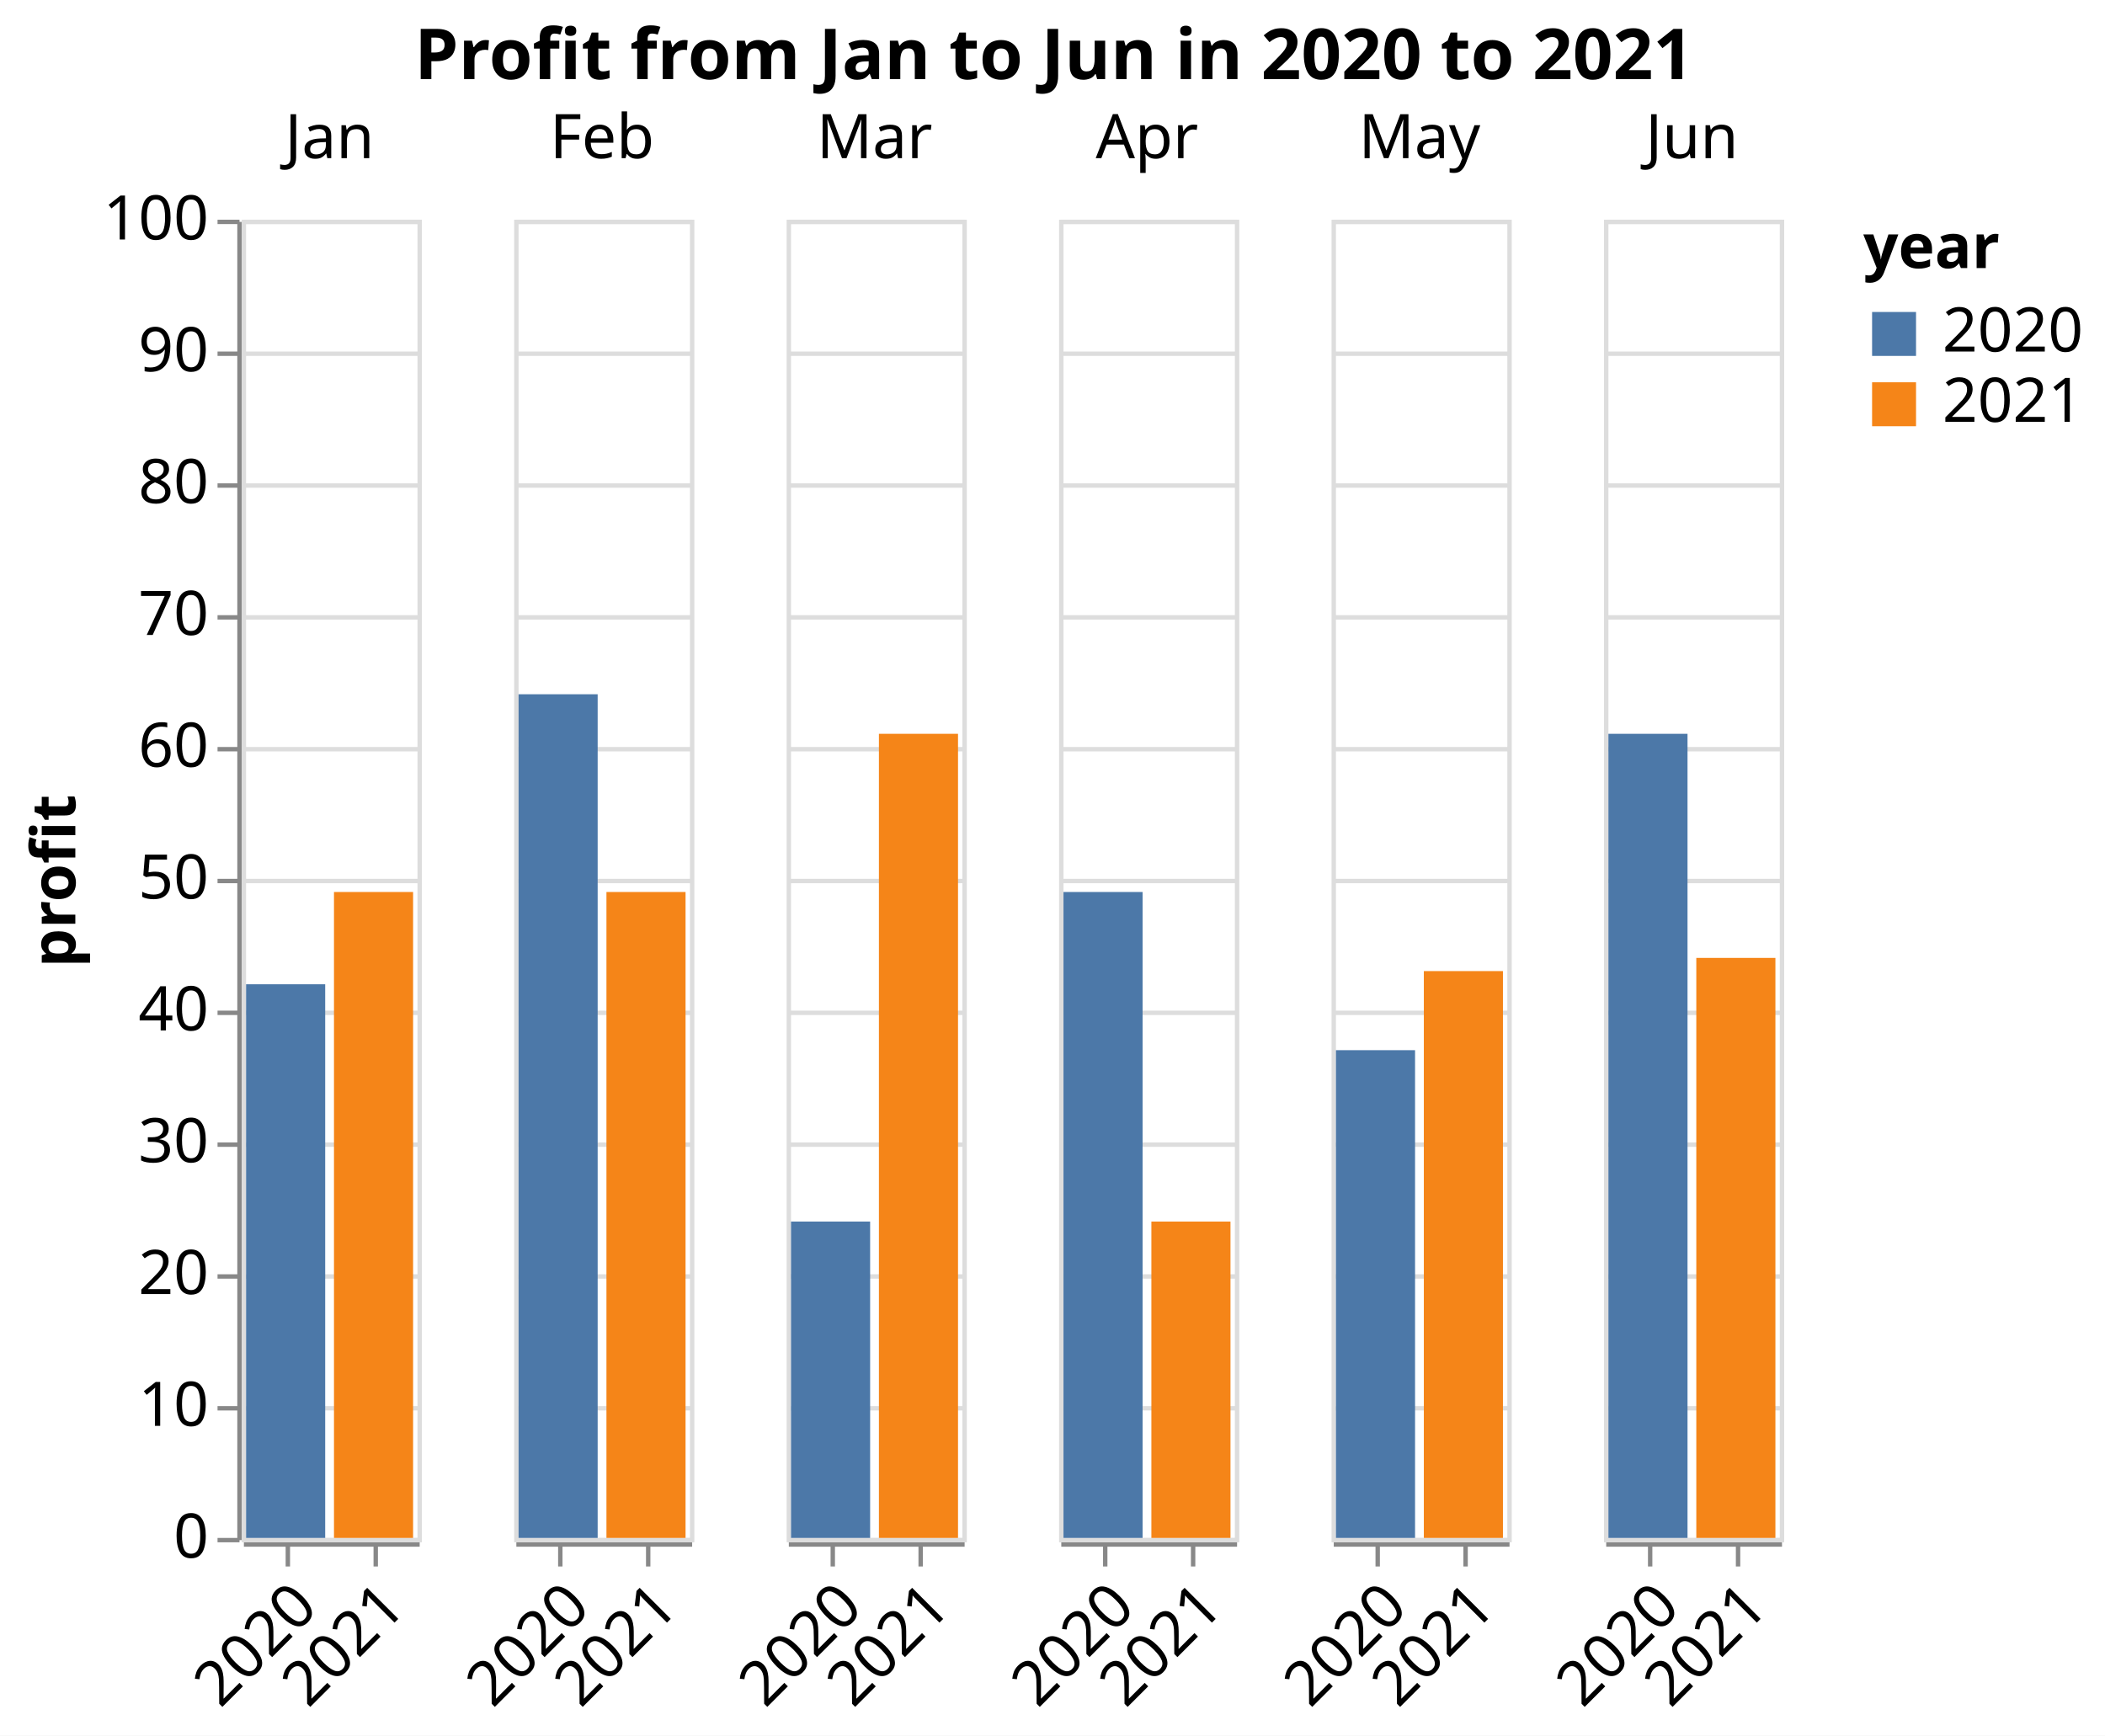
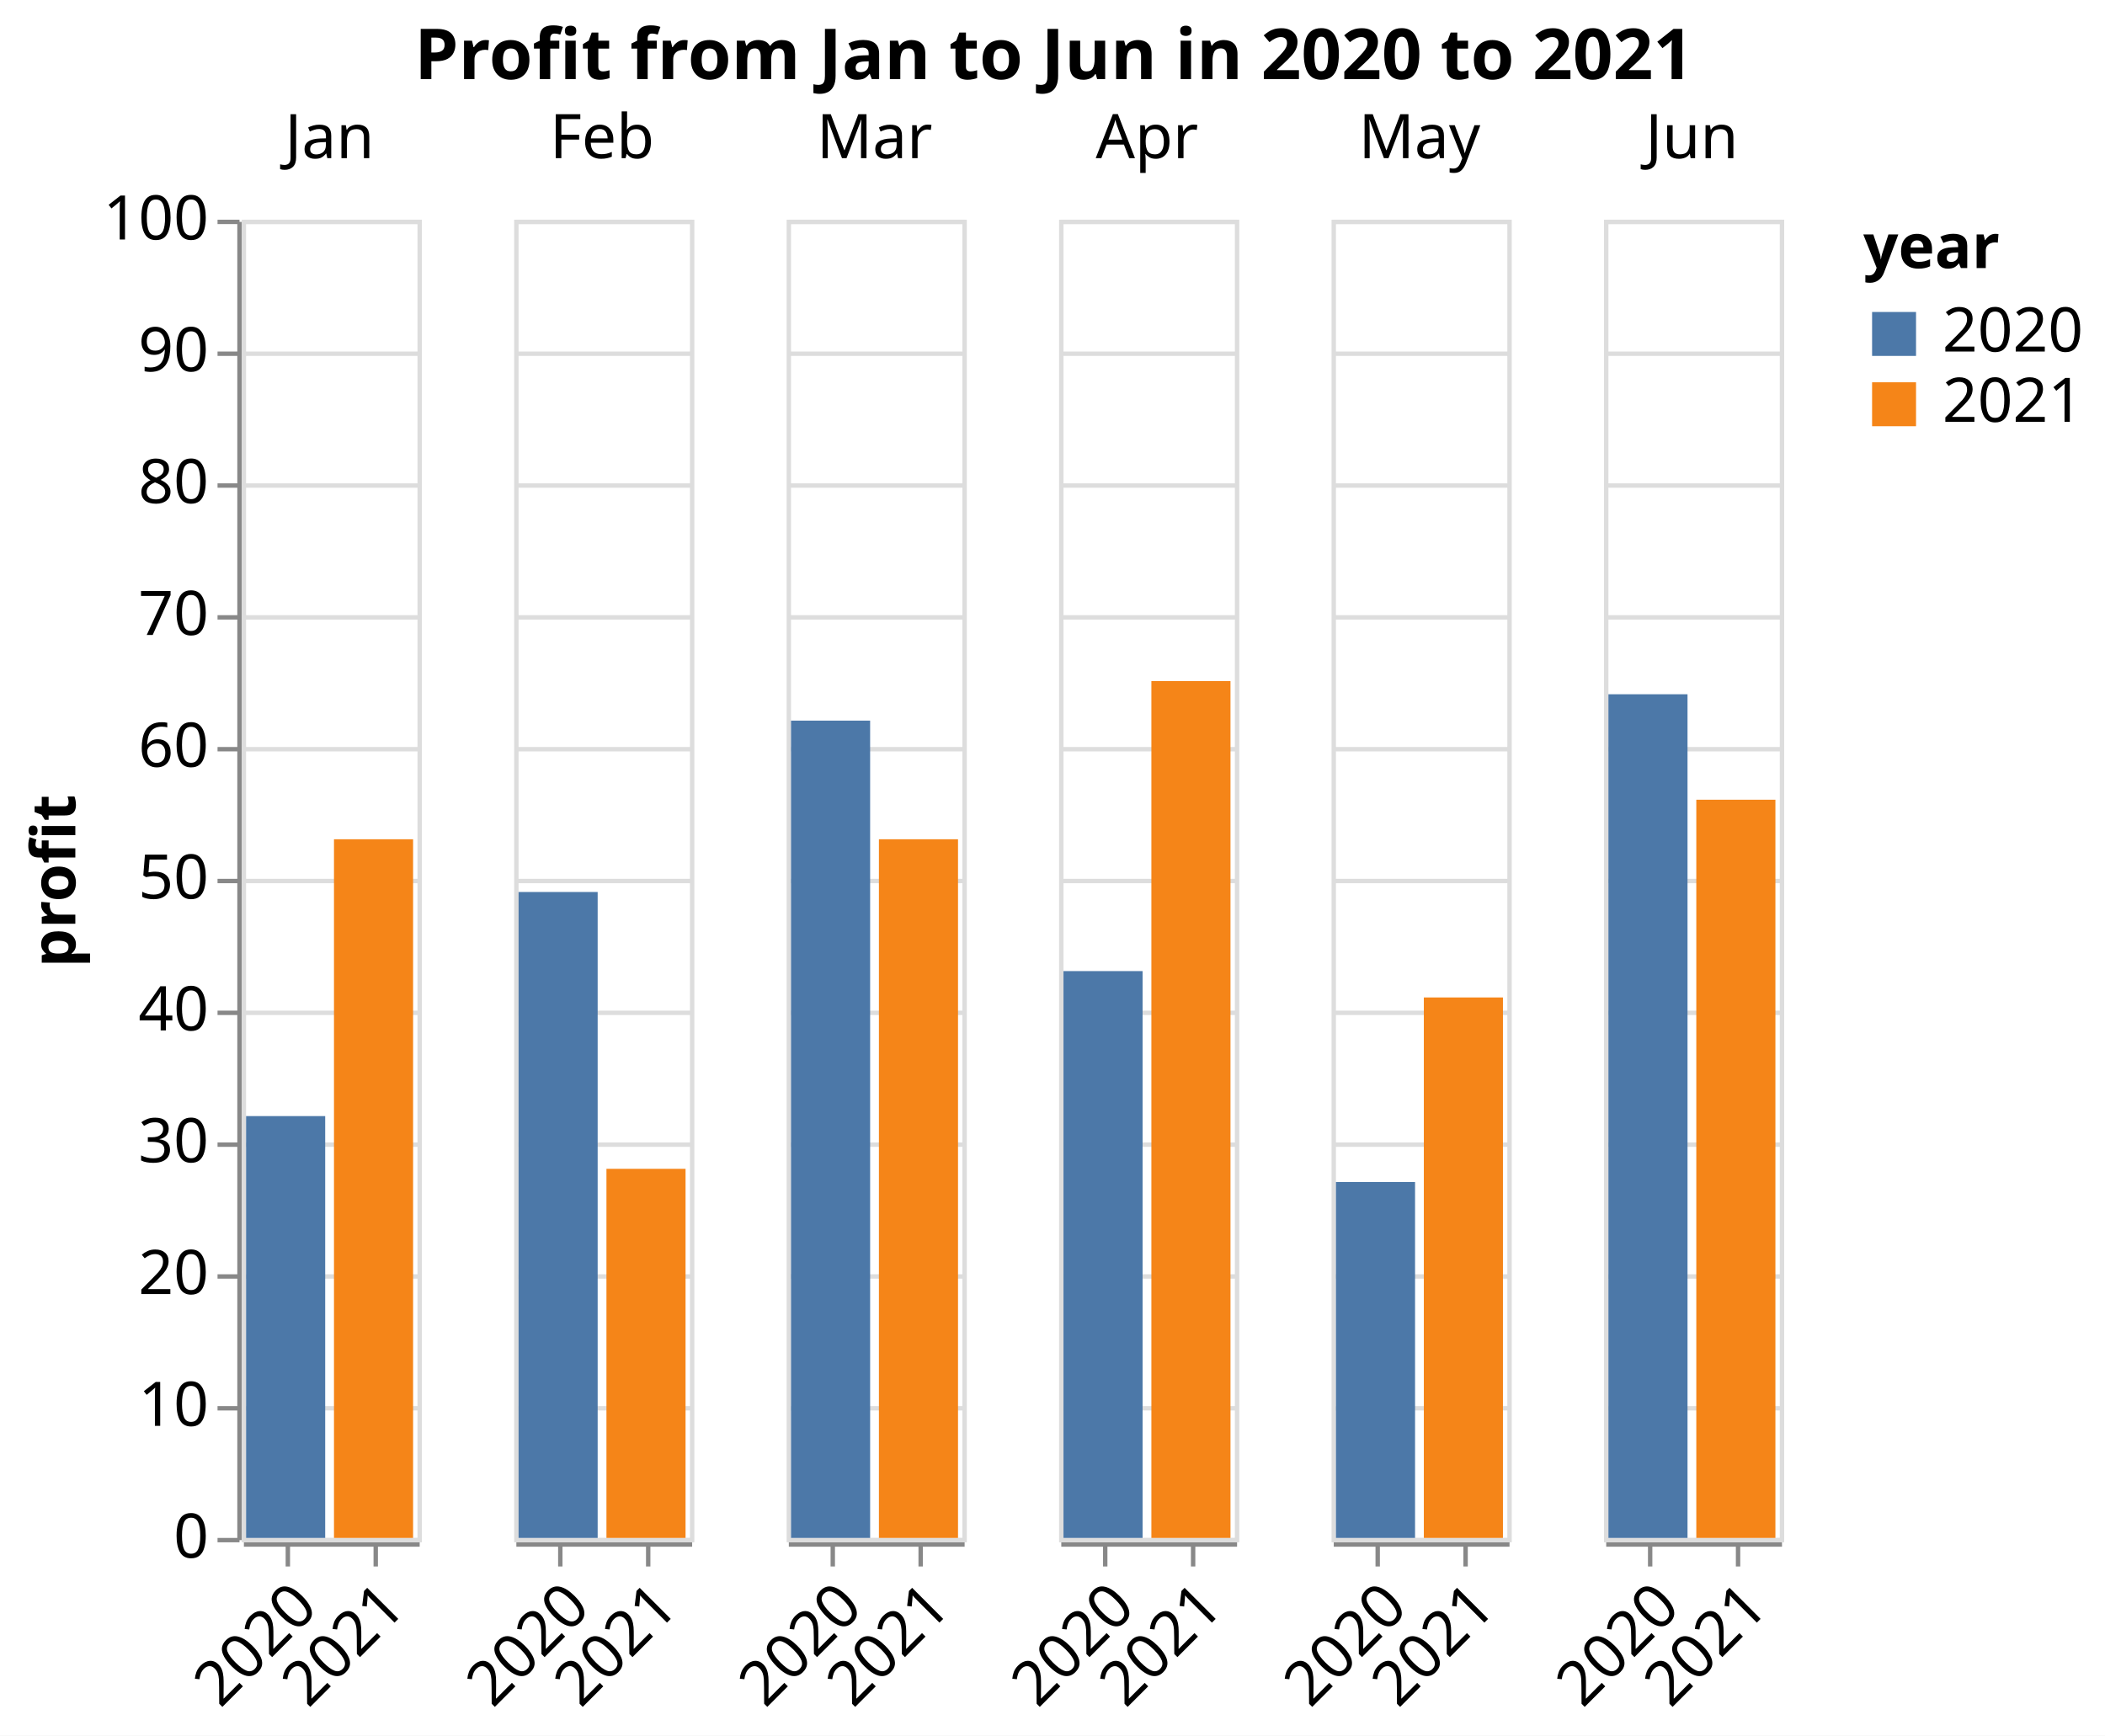
<svg xmlns="http://www.w3.org/2000/svg" version="1.1" class="marks" width="479" height="395" viewBox="0 0 479 395">
  <rect width="479" height="395" fill="white" />
  <g fill="none" stroke-miterlimit="10" transform="translate(55,50)">
    <g class="mark-group role-frame root" role="graphics-object" aria-roledescription="group mark container">
      <g transform="translate(0,0)">
        <path class="background" aria-hidden="true" d="M0,0h0v0h0Z" />
        <g>
          <g class="mark-group role-row-header row_header" role="graphics-object" aria-roledescription="group mark container">
            <g transform="translate(-1,0)">
              <path class="background" aria-hidden="true" d="M0,0h0v300h0Z" />
              <g>
                <g class="mark-group role-axis" role="graphics-symbol" aria-roledescription="axis" aria-label="Y-axis titled 'profit' for a linear scale with values from 0 to 100">
                  <g transform="translate(0.5,0.5)">
                    <path class="background" aria-hidden="true" d="M0,0h0v0h0Z" pointer-events="none" />
                    <g>
                      <g class="mark-rule role-axis-tick" pointer-events="none">
                        <line transform="translate(0,300)" x2="-5" y2="0" stroke="#888" stroke-width="1" opacity="1" />
                        <line transform="translate(0,270)" x2="-5" y2="0" stroke="#888" stroke-width="1" opacity="1" />
                        <line transform="translate(0,240)" x2="-5" y2="0" stroke="#888" stroke-width="1" opacity="1" />
                        <line transform="translate(0,210)" x2="-5" y2="0" stroke="#888" stroke-width="1" opacity="1" />
                        <line transform="translate(0,180)" x2="-5" y2="0" stroke="#888" stroke-width="1" opacity="1" />
                        <line transform="translate(0,150)" x2="-5" y2="0" stroke="#888" stroke-width="1" opacity="1" />
                        <line transform="translate(0,120)" x2="-5" y2="0" stroke="#888" stroke-width="1" opacity="1" />
                        <line transform="translate(0,90)" x2="-5" y2="0" stroke="#888" stroke-width="1" opacity="1" />
                        <line transform="translate(0,60)" x2="-5" y2="0" stroke="#888" stroke-width="1" opacity="1" />
                        <line transform="translate(0,30)" x2="-5" y2="0" stroke="#888" stroke-width="1" opacity="1" />
                        <line transform="translate(0,0)" x2="-5" y2="0" stroke="#888" stroke-width="1" opacity="1" />
                      </g>
                      <g class="mark-text role-axis-label" pointer-events="none">
                        <text text-anchor="end" transform="translate(-7,304)" font-family="sans-serif" font-size="14px" fill="#000" opacity="1">0</text>
                        <text text-anchor="end" transform="translate(-7,274)" font-family="sans-serif" font-size="14px" fill="#000" opacity="1">10</text>
                        <text text-anchor="end" transform="translate(-7,244)" font-family="sans-serif" font-size="14px" fill="#000" opacity="1">20</text>
                        <text text-anchor="end" transform="translate(-7,214)" font-family="sans-serif" font-size="14px" fill="#000" opacity="1">30</text>
                        <text text-anchor="end" transform="translate(-7,184)" font-family="sans-serif" font-size="14px" fill="#000" opacity="1">40</text>
                        <text text-anchor="end" transform="translate(-7,154)" font-family="sans-serif" font-size="14px" fill="#000" opacity="1">50</text>
                        <text text-anchor="end" transform="translate(-7,124)" font-family="sans-serif" font-size="14px" fill="#000" opacity="1">60</text>
                        <text text-anchor="end" transform="translate(-7,94)" font-family="sans-serif" font-size="14px" fill="#000" opacity="1">70</text>
                        <text text-anchor="end" transform="translate(-7,64)" font-family="sans-serif" font-size="14px" fill="#000" opacity="1">80</text>
                        <text text-anchor="end" transform="translate(-7,34)" font-family="sans-serif" font-size="14px" fill="#000" opacity="1">90</text>
                        <text text-anchor="end" transform="translate(-7,4)" font-family="sans-serif" font-size="14px" fill="#000" opacity="1">100</text>
                      </g>
                      <g class="mark-rule role-axis-domain" pointer-events="none">
                        <line transform="translate(0,300)" x2="0" y2="-300" stroke="#888" stroke-width="1" opacity="1" />
                      </g>
                      <g class="mark-text role-axis-title" pointer-events="none">
                        <text text-anchor="middle" transform="translate(-34.3584,150) rotate(-90) translate(0,-3)" font-family="sans-serif" font-size="14px" font-weight="bold" fill="#000" opacity="1">profit</text>
                      </g>
                    </g>
                    <path class="foreground" aria-hidden="true" d="" pointer-events="none" display="none" />
                  </g>
                </g>
              </g>
              <path class="foreground" aria-hidden="true" d="" display="none" />
            </g>
          </g>
          <g class="mark-group role-column-header column_header" role="graphics-object" aria-roledescription="group mark container">
            <g transform="translate(0,-1)">
              <path class="background" aria-hidden="true" d="M0,0h40v0h-40Z" />
              <g>
                <g class="mark-group role-title">
                  <g transform="translate(20,-24)">
                    <path class="background" aria-hidden="true" d="M0,0h0v0h0Z" pointer-events="none" />
                    <g>
                      <g class="mark-text role-title-text" role="graphics-symbol" aria-roledescription="title" aria-label="Title text 'Jan'" pointer-events="none">
                        <text text-anchor="middle" transform="translate(0,11)" font-family="sans-serif" font-size="14px" fill="#000" opacity="1">Jan</text>
                      </g>
                    </g>
                    <path class="foreground" aria-hidden="true" d="" pointer-events="none" display="none" />
                  </g>
                </g>
              </g>
              <path class="foreground" aria-hidden="true" d="" display="none" />
            </g>
            <g transform="translate(62,-1)">
              <path class="background" aria-hidden="true" d="M0,0h40v0h-40Z" />
              <g>
                <g class="mark-group role-title">
                  <g transform="translate(20,-24)">
                    <path class="background" aria-hidden="true" d="M0,0h0v0h0Z" pointer-events="none" />
                    <g>
                      <g class="mark-text role-title-text" role="graphics-symbol" aria-roledescription="title" aria-label="Title text 'Feb'" pointer-events="none">
                        <text text-anchor="middle" transform="translate(0,11)" font-family="sans-serif" font-size="14px" fill="#000" opacity="1">Feb</text>
                      </g>
                    </g>
                    <path class="foreground" aria-hidden="true" d="" pointer-events="none" display="none" />
                  </g>
                </g>
              </g>
              <path class="foreground" aria-hidden="true" d="" display="none" />
            </g>
            <g transform="translate(124,-1)">
              <path class="background" aria-hidden="true" d="M0,0h40v0h-40Z" />
              <g>
                <g class="mark-group role-title">
                  <g transform="translate(20,-24)">
                    <path class="background" aria-hidden="true" d="M0,0h0v0h0Z" pointer-events="none" />
                    <g>
                      <g class="mark-text role-title-text" role="graphics-symbol" aria-roledescription="title" aria-label="Title text 'Mar'" pointer-events="none">
                        <text text-anchor="middle" transform="translate(0,11)" font-family="sans-serif" font-size="14px" fill="#000" opacity="1">Mar</text>
                      </g>
                    </g>
                    <path class="foreground" aria-hidden="true" d="" pointer-events="none" display="none" />
                  </g>
                </g>
              </g>
              <path class="foreground" aria-hidden="true" d="" display="none" />
            </g>
            <g transform="translate(186,-1)">
              <path class="background" aria-hidden="true" d="M0,0h40v0h-40Z" />
              <g>
                <g class="mark-group role-title">
                  <g transform="translate(20,-24)">
                    <path class="background" aria-hidden="true" d="M0,0h0v0h0Z" pointer-events="none" />
                    <g>
                      <g class="mark-text role-title-text" role="graphics-symbol" aria-roledescription="title" aria-label="Title text 'Apr'" pointer-events="none">
                        <text text-anchor="middle" transform="translate(0,11)" font-family="sans-serif" font-size="14px" fill="#000" opacity="1">Apr</text>
                      </g>
                    </g>
                    <path class="foreground" aria-hidden="true" d="" pointer-events="none" display="none" />
                  </g>
                </g>
              </g>
              <path class="foreground" aria-hidden="true" d="" display="none" />
            </g>
            <g transform="translate(248,-1)">
              <path class="background" aria-hidden="true" d="M0,0h40v0h-40Z" />
              <g>
                <g class="mark-group role-title">
                  <g transform="translate(20,-24)">
                    <path class="background" aria-hidden="true" d="M0,0h0v0h0Z" pointer-events="none" />
                    <g>
                      <g class="mark-text role-title-text" role="graphics-symbol" aria-roledescription="title" aria-label="Title text 'May'" pointer-events="none">
                        <text text-anchor="middle" transform="translate(0,11)" font-family="sans-serif" font-size="14px" fill="#000" opacity="1">May</text>
                      </g>
                    </g>
                    <path class="foreground" aria-hidden="true" d="" pointer-events="none" display="none" />
                  </g>
                </g>
              </g>
              <path class="foreground" aria-hidden="true" d="" display="none" />
            </g>
            <g transform="translate(310,-1)">
              <path class="background" aria-hidden="true" d="M0,0h40v0h-40Z" />
              <g>
                <g class="mark-group role-title">
                  <g transform="translate(20,-24)">
                    <path class="background" aria-hidden="true" d="M0,0h0v0h0Z" pointer-events="none" />
                    <g>
                      <g class="mark-text role-title-text" role="graphics-symbol" aria-roledescription="title" aria-label="Title text 'Jun'" pointer-events="none">
                        <text text-anchor="middle" transform="translate(0,11)" font-family="sans-serif" font-size="14px" fill="#000" opacity="1">Jun</text>
                      </g>
                    </g>
                    <path class="foreground" aria-hidden="true" d="" pointer-events="none" display="none" />
                  </g>
                </g>
              </g>
              <path class="foreground" aria-hidden="true" d="" display="none" />
            </g>
          </g>
          <g class="mark-group role-column-footer column_footer" role="graphics-object" aria-roledescription="group mark container">
            <g transform="translate(0,301)">
              <path class="background" aria-hidden="true" d="M0,0h40v0h-40Z" />
              <g>
                <g class="mark-group role-axis" role="graphics-symbol" aria-roledescription="axis" aria-label="X-axis for a discrete scale with 2 values: 2020, 2021">
                  <g transform="translate(0.5,0.5)">
                    <path class="background" aria-hidden="true" d="M0,0h0v0h0Z" pointer-events="none" />
                    <g>
                      <g class="mark-rule role-axis-tick" pointer-events="none">
                        <line transform="translate(10,0)" x2="0" y2="5" stroke="#888" stroke-width="1" opacity="1" />
                        <line transform="translate(30,0)" x2="0" y2="5" stroke="#888" stroke-width="1" opacity="1" />
                      </g>
                      <g class="mark-text role-axis-label" pointer-events="none">
                        <text text-anchor="end" transform="translate(9.5,7) rotate(315) translate(0,11)" font-family="sans-serif" font-size="14px" fill="#000" opacity="1">2020</text>
                        <text text-anchor="end" transform="translate(29.5,7) rotate(315) translate(0,11)" font-family="sans-serif" font-size="14px" fill="#000" opacity="1">2021</text>
                      </g>
                      <g class="mark-rule role-axis-domain" pointer-events="none">
                        <line transform="translate(0,0)" x2="40" y2="0" stroke="#888" stroke-width="1" opacity="1" />
                      </g>
                    </g>
                    <path class="foreground" aria-hidden="true" d="" pointer-events="none" display="none" />
                  </g>
                </g>
              </g>
              <path class="foreground" aria-hidden="true" d="" display="none" />
            </g>
            <g transform="translate(62,301)">
              <path class="background" aria-hidden="true" d="M0,0h40v0h-40Z" />
              <g>
                <g class="mark-group role-axis" role="graphics-symbol" aria-roledescription="axis" aria-label="X-axis for a discrete scale with 2 values: 2020, 2021">
                  <g transform="translate(0.5,0.5)">
                    <path class="background" aria-hidden="true" d="M0,0h0v0h0Z" pointer-events="none" />
                    <g>
                      <g class="mark-rule role-axis-tick" pointer-events="none">
                        <line transform="translate(10,0)" x2="0" y2="5" stroke="#888" stroke-width="1" opacity="1" />
                        <line transform="translate(30,0)" x2="0" y2="5" stroke="#888" stroke-width="1" opacity="1" />
                      </g>
                      <g class="mark-text role-axis-label" pointer-events="none">
                        <text text-anchor="end" transform="translate(9.5,7) rotate(315) translate(0,11)" font-family="sans-serif" font-size="14px" fill="#000" opacity="1">2020</text>
                        <text text-anchor="end" transform="translate(29.5,7) rotate(315) translate(0,11)" font-family="sans-serif" font-size="14px" fill="#000" opacity="1">2021</text>
                      </g>
                      <g class="mark-rule role-axis-domain" pointer-events="none">
                        <line transform="translate(0,0)" x2="40" y2="0" stroke="#888" stroke-width="1" opacity="1" />
                      </g>
                    </g>
                    <path class="foreground" aria-hidden="true" d="" pointer-events="none" display="none" />
                  </g>
                </g>
              </g>
              <path class="foreground" aria-hidden="true" d="" display="none" />
            </g>
            <g transform="translate(124,301)">
              <path class="background" aria-hidden="true" d="M0,0h40v0h-40Z" />
              <g>
                <g class="mark-group role-axis" role="graphics-symbol" aria-roledescription="axis" aria-label="X-axis for a discrete scale with 2 values: 2020, 2021">
                  <g transform="translate(0.5,0.5)">
                    <path class="background" aria-hidden="true" d="M0,0h0v0h0Z" pointer-events="none" />
                    <g>
                      <g class="mark-rule role-axis-tick" pointer-events="none">
                        <line transform="translate(10,0)" x2="0" y2="5" stroke="#888" stroke-width="1" opacity="1" />
                        <line transform="translate(30,0)" x2="0" y2="5" stroke="#888" stroke-width="1" opacity="1" />
                      </g>
                      <g class="mark-text role-axis-label" pointer-events="none">
                        <text text-anchor="end" transform="translate(9.5,7) rotate(315) translate(0,11)" font-family="sans-serif" font-size="14px" fill="#000" opacity="1">2020</text>
                        <text text-anchor="end" transform="translate(29.5,7) rotate(315) translate(0,11)" font-family="sans-serif" font-size="14px" fill="#000" opacity="1">2021</text>
                      </g>
                      <g class="mark-rule role-axis-domain" pointer-events="none">
                        <line transform="translate(0,0)" x2="40" y2="0" stroke="#888" stroke-width="1" opacity="1" />
                      </g>
                    </g>
                    <path class="foreground" aria-hidden="true" d="" pointer-events="none" display="none" />
                  </g>
                </g>
              </g>
              <path class="foreground" aria-hidden="true" d="" display="none" />
            </g>
            <g transform="translate(186,301)">
              <path class="background" aria-hidden="true" d="M0,0h40v0h-40Z" />
              <g>
                <g class="mark-group role-axis" role="graphics-symbol" aria-roledescription="axis" aria-label="X-axis for a discrete scale with 2 values: 2020, 2021">
                  <g transform="translate(0.5,0.5)">
                    <path class="background" aria-hidden="true" d="M0,0h0v0h0Z" pointer-events="none" />
                    <g>
                      <g class="mark-rule role-axis-tick" pointer-events="none">
                        <line transform="translate(10,0)" x2="0" y2="5" stroke="#888" stroke-width="1" opacity="1" />
                        <line transform="translate(30,0)" x2="0" y2="5" stroke="#888" stroke-width="1" opacity="1" />
                      </g>
                      <g class="mark-text role-axis-label" pointer-events="none">
                        <text text-anchor="end" transform="translate(9.5,7) rotate(315) translate(0,11)" font-family="sans-serif" font-size="14px" fill="#000" opacity="1">2020</text>
                        <text text-anchor="end" transform="translate(29.5,7) rotate(315) translate(0,11)" font-family="sans-serif" font-size="14px" fill="#000" opacity="1">2021</text>
                      </g>
                      <g class="mark-rule role-axis-domain" pointer-events="none">
                        <line transform="translate(0,0)" x2="40" y2="0" stroke="#888" stroke-width="1" opacity="1" />
                      </g>
                    </g>
                    <path class="foreground" aria-hidden="true" d="" pointer-events="none" display="none" />
                  </g>
                </g>
              </g>
              <path class="foreground" aria-hidden="true" d="" display="none" />
            </g>
            <g transform="translate(248,301)">
              <path class="background" aria-hidden="true" d="M0,0h40v0h-40Z" />
              <g>
                <g class="mark-group role-axis" role="graphics-symbol" aria-roledescription="axis" aria-label="X-axis for a discrete scale with 2 values: 2020, 2021">
                  <g transform="translate(0.5,0.5)">
                    <path class="background" aria-hidden="true" d="M0,0h0v0h0Z" pointer-events="none" />
                    <g>
                      <g class="mark-rule role-axis-tick" pointer-events="none">
                        <line transform="translate(10,0)" x2="0" y2="5" stroke="#888" stroke-width="1" opacity="1" />
                        <line transform="translate(30,0)" x2="0" y2="5" stroke="#888" stroke-width="1" opacity="1" />
                      </g>
                      <g class="mark-text role-axis-label" pointer-events="none">
                        <text text-anchor="end" transform="translate(9.5,7) rotate(315) translate(0,11)" font-family="sans-serif" font-size="14px" fill="#000" opacity="1">2020</text>
                        <text text-anchor="end" transform="translate(29.5,7) rotate(315) translate(0,11)" font-family="sans-serif" font-size="14px" fill="#000" opacity="1">2021</text>
                      </g>
                      <g class="mark-rule role-axis-domain" pointer-events="none">
                        <line transform="translate(0,0)" x2="40" y2="0" stroke="#888" stroke-width="1" opacity="1" />
                      </g>
                    </g>
                    <path class="foreground" aria-hidden="true" d="" pointer-events="none" display="none" />
                  </g>
                </g>
              </g>
              <path class="foreground" aria-hidden="true" d="" display="none" />
            </g>
            <g transform="translate(310,301)">
              <path class="background" aria-hidden="true" d="M0,0h40v0h-40Z" />
              <g>
                <g class="mark-group role-axis" role="graphics-symbol" aria-roledescription="axis" aria-label="X-axis for a discrete scale with 2 values: 2020, 2021">
                  <g transform="translate(0.5,0.5)">
                    <path class="background" aria-hidden="true" d="M0,0h0v0h0Z" pointer-events="none" />
                    <g>
                      <g class="mark-rule role-axis-tick" pointer-events="none">
                        <line transform="translate(10,0)" x2="0" y2="5" stroke="#888" stroke-width="1" opacity="1" />
                        <line transform="translate(30,0)" x2="0" y2="5" stroke="#888" stroke-width="1" opacity="1" />
                      </g>
                      <g class="mark-text role-axis-label" pointer-events="none">
                        <text text-anchor="end" transform="translate(9.5,7) rotate(315) translate(0,11)" font-family="sans-serif" font-size="14px" fill="#000" opacity="1">2020</text>
                        <text text-anchor="end" transform="translate(29.5,7) rotate(315) translate(0,11)" font-family="sans-serif" font-size="14px" fill="#000" opacity="1">2021</text>
                      </g>
                      <g class="mark-rule role-axis-domain" pointer-events="none">
                        <line transform="translate(0,0)" x2="40" y2="0" stroke="#888" stroke-width="1" opacity="1" />
                      </g>
                    </g>
                    <path class="foreground" aria-hidden="true" d="" pointer-events="none" display="none" />
                  </g>
                </g>
              </g>
              <path class="foreground" aria-hidden="true" d="" display="none" />
            </g>
          </g>
          <g class="mark-group role-scope cell" role="graphics-object" aria-roledescription="group mark container">
            <g transform="translate(0,0)">
              <path class="background" aria-hidden="true" d="M0.5,0.5h40v300h-40Z" stroke="#ddd" />
              <g>
                <g class="mark-group role-axis" aria-hidden="true">
                  <g transform="translate(0.5,0.5)">
                    <path class="background" aria-hidden="true" d="M0,0h0v0h0Z" pointer-events="none" />
                    <g>
                      <g class="mark-rule role-axis-grid" pointer-events="none">
                        <line transform="translate(0,300)" x2="40" y2="0" stroke="#ddd" stroke-width="1" opacity="1" />
                        <line transform="translate(0,270)" x2="40" y2="0" stroke="#ddd" stroke-width="1" opacity="1" />
                        <line transform="translate(0,240)" x2="40" y2="0" stroke="#ddd" stroke-width="1" opacity="1" />
                        <line transform="translate(0,210)" x2="40" y2="0" stroke="#ddd" stroke-width="1" opacity="1" />
                        <line transform="translate(0,180)" x2="40" y2="0" stroke="#ddd" stroke-width="1" opacity="1" />
                        <line transform="translate(0,150)" x2="40" y2="0" stroke="#ddd" stroke-width="1" opacity="1" />
                        <line transform="translate(0,120)" x2="40" y2="0" stroke="#ddd" stroke-width="1" opacity="1" />
                        <line transform="translate(0,90)" x2="40" y2="0" stroke="#ddd" stroke-width="1" opacity="1" />
                        <line transform="translate(0,60)" x2="40" y2="0" stroke="#ddd" stroke-width="1" opacity="1" />
                        <line transform="translate(0,30)" x2="40" y2="0" stroke="#ddd" stroke-width="1" opacity="1" />
                        <line transform="translate(0,0)" x2="40" y2="0" stroke="#ddd" stroke-width="1" opacity="1" />
                      </g>
                    </g>
                    <path class="foreground" aria-hidden="true" d="" pointer-events="none" display="none" />
                  </g>
                </g>
                <g class="mark-rect role-mark child_marks" role="graphics-object" aria-roledescription="rect mark container">
-                   <path aria-label="year: 2020; profit: 42" role="graphics-symbol" aria-roledescription="bar" d="M1,174h18v126h-18Z" fill="#4c78a8" />
-                   <path aria-label="year: 2021; profit: 49" role="graphics-symbol" aria-roledescription="bar" d="M21,153h18v147h-18Z" fill="#f58518" />
+                   <path aria-label="year: 2020; profit: 32" role="graphics-symbol" aria-roledescription="bar" d="M1,204h18v96h-18Z" fill="#4c78a8" />
+                   <path aria-label="year: 2021; profit: 53" role="graphics-symbol" aria-roledescription="bar" d="M21,141h18v159h-18Z" fill="#f58518" />
                </g>
              </g>
              <path class="foreground" aria-hidden="true" d="" display="none" />
            </g>
            <g transform="translate(62,0)">
              <path class="background" aria-hidden="true" d="M0.5,0.5h40v300h-40Z" stroke="#ddd" />
              <g>
                <g class="mark-group role-axis" aria-hidden="true">
                  <g transform="translate(0.5,0.5)">
                    <path class="background" aria-hidden="true" d="M0,0h0v0h0Z" pointer-events="none" />
                    <g>
                      <g class="mark-rule role-axis-grid" pointer-events="none">
                        <line transform="translate(0,300)" x2="40" y2="0" stroke="#ddd" stroke-width="1" opacity="1" />
                        <line transform="translate(0,270)" x2="40" y2="0" stroke="#ddd" stroke-width="1" opacity="1" />
                        <line transform="translate(0,240)" x2="40" y2="0" stroke="#ddd" stroke-width="1" opacity="1" />
                        <line transform="translate(0,210)" x2="40" y2="0" stroke="#ddd" stroke-width="1" opacity="1" />
                        <line transform="translate(0,180)" x2="40" y2="0" stroke="#ddd" stroke-width="1" opacity="1" />
                        <line transform="translate(0,150)" x2="40" y2="0" stroke="#ddd" stroke-width="1" opacity="1" />
                        <line transform="translate(0,120)" x2="40" y2="0" stroke="#ddd" stroke-width="1" opacity="1" />
                        <line transform="translate(0,90)" x2="40" y2="0" stroke="#ddd" stroke-width="1" opacity="1" />
                        <line transform="translate(0,60)" x2="40" y2="0" stroke="#ddd" stroke-width="1" opacity="1" />
                        <line transform="translate(0,30)" x2="40" y2="0" stroke="#ddd" stroke-width="1" opacity="1" />
                        <line transform="translate(0,0)" x2="40" y2="0" stroke="#ddd" stroke-width="1" opacity="1" />
                      </g>
                    </g>
                    <path class="foreground" aria-hidden="true" d="" pointer-events="none" display="none" />
                  </g>
                </g>
                <g class="mark-rect role-mark child_marks" role="graphics-object" aria-roledescription="rect mark container">
-                   <path aria-label="year: 2020; profit: 64" role="graphics-symbol" aria-roledescription="bar" d="M1,108h18v192h-18Z" fill="#4c78a8" />
-                   <path aria-label="year: 2021; profit: 49" role="graphics-symbol" aria-roledescription="bar" d="M21,153h18v147h-18Z" fill="#f58518" />
+                   <path aria-label="year: 2020; profit: 49" role="graphics-symbol" aria-roledescription="bar" d="M1,153h18v147h-18Z" fill="#4c78a8" />
+                   <path aria-label="year: 2021; profit: 28" role="graphics-symbol" aria-roledescription="bar" d="M21,216h18v84h-18Z" fill="#f58518" />
                </g>
              </g>
              <path class="foreground" aria-hidden="true" d="" display="none" />
            </g>
            <g transform="translate(124,0)">
              <path class="background" aria-hidden="true" d="M0.5,0.5h40v300h-40Z" stroke="#ddd" />
              <g>
                <g class="mark-group role-axis" aria-hidden="true">
                  <g transform="translate(0.5,0.5)">
                    <path class="background" aria-hidden="true" d="M0,0h0v0h0Z" pointer-events="none" />
                    <g>
                      <g class="mark-rule role-axis-grid" pointer-events="none">
                        <line transform="translate(0,300)" x2="40" y2="0" stroke="#ddd" stroke-width="1" opacity="1" />
                        <line transform="translate(0,270)" x2="40" y2="0" stroke="#ddd" stroke-width="1" opacity="1" />
                        <line transform="translate(0,240)" x2="40" y2="0" stroke="#ddd" stroke-width="1" opacity="1" />
                        <line transform="translate(0,210)" x2="40" y2="0" stroke="#ddd" stroke-width="1" opacity="1" />
                        <line transform="translate(0,180)" x2="40" y2="0" stroke="#ddd" stroke-width="1" opacity="1" />
                        <line transform="translate(0,150)" x2="40" y2="0" stroke="#ddd" stroke-width="1" opacity="1" />
                        <line transform="translate(0,120)" x2="40" y2="0" stroke="#ddd" stroke-width="1" opacity="1" />
                        <line transform="translate(0,90)" x2="40" y2="0" stroke="#ddd" stroke-width="1" opacity="1" />
                        <line transform="translate(0,60)" x2="40" y2="0" stroke="#ddd" stroke-width="1" opacity="1" />
                        <line transform="translate(0,30)" x2="40" y2="0" stroke="#ddd" stroke-width="1" opacity="1" />
                        <line transform="translate(0,0)" x2="40" y2="0" stroke="#ddd" stroke-width="1" opacity="1" />
                      </g>
                    </g>
                    <path class="foreground" aria-hidden="true" d="" pointer-events="none" display="none" />
                  </g>
                </g>
                <g class="mark-rect role-mark child_marks" role="graphics-object" aria-roledescription="rect mark container">
-                   <path aria-label="year: 2020; profit: 24" role="graphics-symbol" aria-roledescription="bar" d="M1,228h18v72h-18Z" fill="#4c78a8" />
-                   <path aria-label="year: 2021; profit: 61" role="graphics-symbol" aria-roledescription="bar" d="M21,117h18v183h-18Z" fill="#f58518" />
+                   <path aria-label="year: 2020; profit: 62" role="graphics-symbol" aria-roledescription="bar" d="M1,114h18v186h-18Z" fill="#4c78a8" />
+                   <path aria-label="year: 2021; profit: 53" role="graphics-symbol" aria-roledescription="bar" d="M21,141h18v159h-18Z" fill="#f58518" />
                </g>
              </g>
              <path class="foreground" aria-hidden="true" d="" display="none" />
            </g>
            <g transform="translate(186,0)">
              <path class="background" aria-hidden="true" d="M0.5,0.5h40v300h-40Z" stroke="#ddd" />
              <g>
                <g class="mark-group role-axis" aria-hidden="true">
                  <g transform="translate(0.5,0.5)">
                    <path class="background" aria-hidden="true" d="M0,0h0v0h0Z" pointer-events="none" />
                    <g>
                      <g class="mark-rule role-axis-grid" pointer-events="none">
                        <line transform="translate(0,300)" x2="40" y2="0" stroke="#ddd" stroke-width="1" opacity="1" />
                        <line transform="translate(0,270)" x2="40" y2="0" stroke="#ddd" stroke-width="1" opacity="1" />
                        <line transform="translate(0,240)" x2="40" y2="0" stroke="#ddd" stroke-width="1" opacity="1" />
                        <line transform="translate(0,210)" x2="40" y2="0" stroke="#ddd" stroke-width="1" opacity="1" />
                        <line transform="translate(0,180)" x2="40" y2="0" stroke="#ddd" stroke-width="1" opacity="1" />
                        <line transform="translate(0,150)" x2="40" y2="0" stroke="#ddd" stroke-width="1" opacity="1" />
                        <line transform="translate(0,120)" x2="40" y2="0" stroke="#ddd" stroke-width="1" opacity="1" />
                        <line transform="translate(0,90)" x2="40" y2="0" stroke="#ddd" stroke-width="1" opacity="1" />
                        <line transform="translate(0,60)" x2="40" y2="0" stroke="#ddd" stroke-width="1" opacity="1" />
                        <line transform="translate(0,30)" x2="40" y2="0" stroke="#ddd" stroke-width="1" opacity="1" />
                        <line transform="translate(0,0)" x2="40" y2="0" stroke="#ddd" stroke-width="1" opacity="1" />
                      </g>
                    </g>
                    <path class="foreground" aria-hidden="true" d="" pointer-events="none" display="none" />
                  </g>
                </g>
                <g class="mark-rect role-mark child_marks" role="graphics-object" aria-roledescription="rect mark container">
-                   <path aria-label="year: 2020; profit: 49" role="graphics-symbol" aria-roledescription="bar" d="M1,153h18v147h-18Z" fill="#4c78a8" />
-                   <path aria-label="year: 2021; profit: 24" role="graphics-symbol" aria-roledescription="bar" d="M21,228h18v72h-18Z" fill="#f58518" />
+                   <path aria-label="year: 2020; profit: 43" role="graphics-symbol" aria-roledescription="bar" d="M1,171h18v129h-18Z" fill="#4c78a8" />
+                   <path aria-label="year: 2021; profit: 65" role="graphics-symbol" aria-roledescription="bar" d="M21,105h18v195h-18Z" fill="#f58518" />
                </g>
              </g>
              <path class="foreground" aria-hidden="true" d="" display="none" />
            </g>
            <g transform="translate(248,0)">
              <path class="background" aria-hidden="true" d="M0.5,0.5h40v300h-40Z" stroke="#ddd" />
              <g>
                <g class="mark-group role-axis" aria-hidden="true">
                  <g transform="translate(0.5,0.5)">
                    <path class="background" aria-hidden="true" d="M0,0h0v0h0Z" pointer-events="none" />
                    <g>
                      <g class="mark-rule role-axis-grid" pointer-events="none">
                        <line transform="translate(0,300)" x2="40" y2="0" stroke="#ddd" stroke-width="1" opacity="1" />
                        <line transform="translate(0,270)" x2="40" y2="0" stroke="#ddd" stroke-width="1" opacity="1" />
                        <line transform="translate(0,240)" x2="40" y2="0" stroke="#ddd" stroke-width="1" opacity="1" />
                        <line transform="translate(0,210)" x2="40" y2="0" stroke="#ddd" stroke-width="1" opacity="1" />
                        <line transform="translate(0,180)" x2="40" y2="0" stroke="#ddd" stroke-width="1" opacity="1" />
                        <line transform="translate(0,150)" x2="40" y2="0" stroke="#ddd" stroke-width="1" opacity="1" />
                        <line transform="translate(0,120)" x2="40" y2="0" stroke="#ddd" stroke-width="1" opacity="1" />
                        <line transform="translate(0,90)" x2="40" y2="0" stroke="#ddd" stroke-width="1" opacity="1" />
                        <line transform="translate(0,60)" x2="40" y2="0" stroke="#ddd" stroke-width="1" opacity="1" />
                        <line transform="translate(0,30)" x2="40" y2="0" stroke="#ddd" stroke-width="1" opacity="1" />
                        <line transform="translate(0,0)" x2="40" y2="0" stroke="#ddd" stroke-width="1" opacity="1" />
                      </g>
                    </g>
                    <path class="foreground" aria-hidden="true" d="" pointer-events="none" display="none" />
                  </g>
                </g>
                <g class="mark-rect role-mark child_marks" role="graphics-object" aria-roledescription="rect mark container">
-                   <path aria-label="year: 2020; profit: 37" role="graphics-symbol" aria-roledescription="bar" d="M1,189h18v111h-18Z" fill="#4c78a8" />
-                   <path aria-label="year: 2021; profit: 43" role="graphics-symbol" aria-roledescription="bar" d="M21,171h18v129h-18Z" fill="#f58518" />
+                   <path aria-label="year: 2020; profit: 27" role="graphics-symbol" aria-roledescription="bar" d="M1,219h18v81h-18Z" fill="#4c78a8" />
+                   <path aria-label="year: 2021; profit: 41" role="graphics-symbol" aria-roledescription="bar" d="M21,177h18v123h-18Z" fill="#f58518" />
                </g>
              </g>
              <path class="foreground" aria-hidden="true" d="" display="none" />
            </g>
            <g transform="translate(310,0)">
              <path class="background" aria-hidden="true" d="M0.5,0.5h40v300h-40Z" stroke="#ddd" />
              <g>
                <g class="mark-group role-axis" aria-hidden="true">
                  <g transform="translate(0.5,0.5)">
                    <path class="background" aria-hidden="true" d="M0,0h0v0h0Z" pointer-events="none" />
                    <g>
                      <g class="mark-rule role-axis-grid" pointer-events="none">
                        <line transform="translate(0,300)" x2="40" y2="0" stroke="#ddd" stroke-width="1" opacity="1" />
                        <line transform="translate(0,270)" x2="40" y2="0" stroke="#ddd" stroke-width="1" opacity="1" />
                        <line transform="translate(0,240)" x2="40" y2="0" stroke="#ddd" stroke-width="1" opacity="1" />
                        <line transform="translate(0,210)" x2="40" y2="0" stroke="#ddd" stroke-width="1" opacity="1" />
                        <line transform="translate(0,180)" x2="40" y2="0" stroke="#ddd" stroke-width="1" opacity="1" />
                        <line transform="translate(0,150)" x2="40" y2="0" stroke="#ddd" stroke-width="1" opacity="1" />
                        <line transform="translate(0,120)" x2="40" y2="0" stroke="#ddd" stroke-width="1" opacity="1" />
                        <line transform="translate(0,90)" x2="40" y2="0" stroke="#ddd" stroke-width="1" opacity="1" />
                        <line transform="translate(0,60)" x2="40" y2="0" stroke="#ddd" stroke-width="1" opacity="1" />
                        <line transform="translate(0,30)" x2="40" y2="0" stroke="#ddd" stroke-width="1" opacity="1" />
                        <line transform="translate(0,0)" x2="40" y2="0" stroke="#ddd" stroke-width="1" opacity="1" />
                      </g>
                    </g>
                    <path class="foreground" aria-hidden="true" d="" pointer-events="none" display="none" />
                  </g>
                </g>
                <g class="mark-rect role-mark child_marks" role="graphics-object" aria-roledescription="rect mark container">
-                   <path aria-label="year: 2020; profit: 61" role="graphics-symbol" aria-roledescription="bar" d="M1,117h18v183h-18Z" fill="#4c78a8" />
-                   <path aria-label="year: 2021; profit: 44" role="graphics-symbol" aria-roledescription="bar" d="M21,168h18v132h-18Z" fill="#f58518" />
+                   <path aria-label="year: 2020; profit: 64" role="graphics-symbol" aria-roledescription="bar" d="M1,108h18v192h-18Z" fill="#4c78a8" />
+                   <path aria-label="year: 2021; profit: 56" role="graphics-symbol" aria-roledescription="bar" d="M21,132h18v168h-18Z" fill="#f58518" />
                </g>
              </g>
              <path class="foreground" aria-hidden="true" d="" display="none" />
            </g>
          </g>
          <g class="mark-group role-legend" role="graphics-symbol" aria-roledescription="legend" aria-label="Symbol legend titled 'year' for fill color with 2 values: 2020, 2021">
            <g transform="translate(369,0)">
              <path class="background" aria-hidden="true" d="M0,0h50v49h-50Z" pointer-events="none" />
              <g>
                <g class="mark-group role-legend-entry">
                  <g transform="translate(0,19)">
                    <path class="background" aria-hidden="true" d="M0,0h0v0h0Z" pointer-events="none" />
                    <g>
                      <g class="mark-group role-scope" role="graphics-object" aria-roledescription="group mark container">
                        <g transform="translate(0,0)">
                          <path class="background" aria-hidden="true" d="M0,0h49.145v14h-49.145Z" pointer-events="none" opacity="1" />
                          <g>
                            <g class="mark-symbol role-legend-symbol" pointer-events="none">
                              <path transform="translate(7,7)" d="M-5,-5h10v10h-10Z" fill="#4c78a8" stroke-width="1.5" opacity="1" />
                            </g>
                            <g class="mark-text role-legend-label" pointer-events="none">
                              <text text-anchor="start" transform="translate(18,11)" font-family="sans-serif" font-size="14px" fill="#000" opacity="1">2020</text>
                            </g>
                          </g>
                          <path class="foreground" aria-hidden="true" d="" pointer-events="none" display="none" />
                        </g>
                        <g transform="translate(0,16)">
                          <path class="background" aria-hidden="true" d="M0,0h49.145v14h-49.145Z" pointer-events="none" opacity="1" />
                          <g>
                            <g class="mark-symbol role-legend-symbol" pointer-events="none">
                              <path transform="translate(7,7)" d="M-5,-5h10v10h-10Z" fill="#f58518" stroke-width="1.5" opacity="1" />
                            </g>
                            <g class="mark-text role-legend-label" pointer-events="none">
                              <text text-anchor="start" transform="translate(18,11)" font-family="sans-serif" font-size="14px" fill="#000" opacity="1">2021</text>
                            </g>
                          </g>
                          <path class="foreground" aria-hidden="true" d="" pointer-events="none" display="none" />
                        </g>
                      </g>
                    </g>
                    <path class="foreground" aria-hidden="true" d="" pointer-events="none" display="none" />
                  </g>
                </g>
                <g class="mark-text role-legend-title" pointer-events="none">
                  <text text-anchor="start" transform="translate(0,11)" font-family="sans-serif" font-size="14px" font-weight="bold" fill="#000" opacity="1">year</text>
                </g>
              </g>
              <path class="foreground" aria-hidden="true" d="" pointer-events="none" display="none" />
            </g>
          </g>
          <g class="mark-group role-title">
            <g transform="translate(184.8208,-45)">
              <path class="background" aria-hidden="true" d="M0,0h0v0h0Z" pointer-events="none" />
              <g>
                <g class="mark-text role-title-text" role="graphics-symbol" aria-roledescription="title" aria-label="Title text 'Profit from Jan to Jun in 2020 to 2021'" pointer-events="none">
                  <text text-anchor="middle" transform="translate(0,13)" font-family="sans-serif" font-size="16px" font-weight="bold" fill="#000" opacity="1">Profit from Jan to Jun in 2020 to 2021</text>
                </g>
              </g>
              <path class="foreground" aria-hidden="true" d="" pointer-events="none" display="none" />
            </g>
          </g>
        </g>
        <path class="foreground" aria-hidden="true" d="" display="none" />
      </g>
    </g>
  </g>
</svg>
